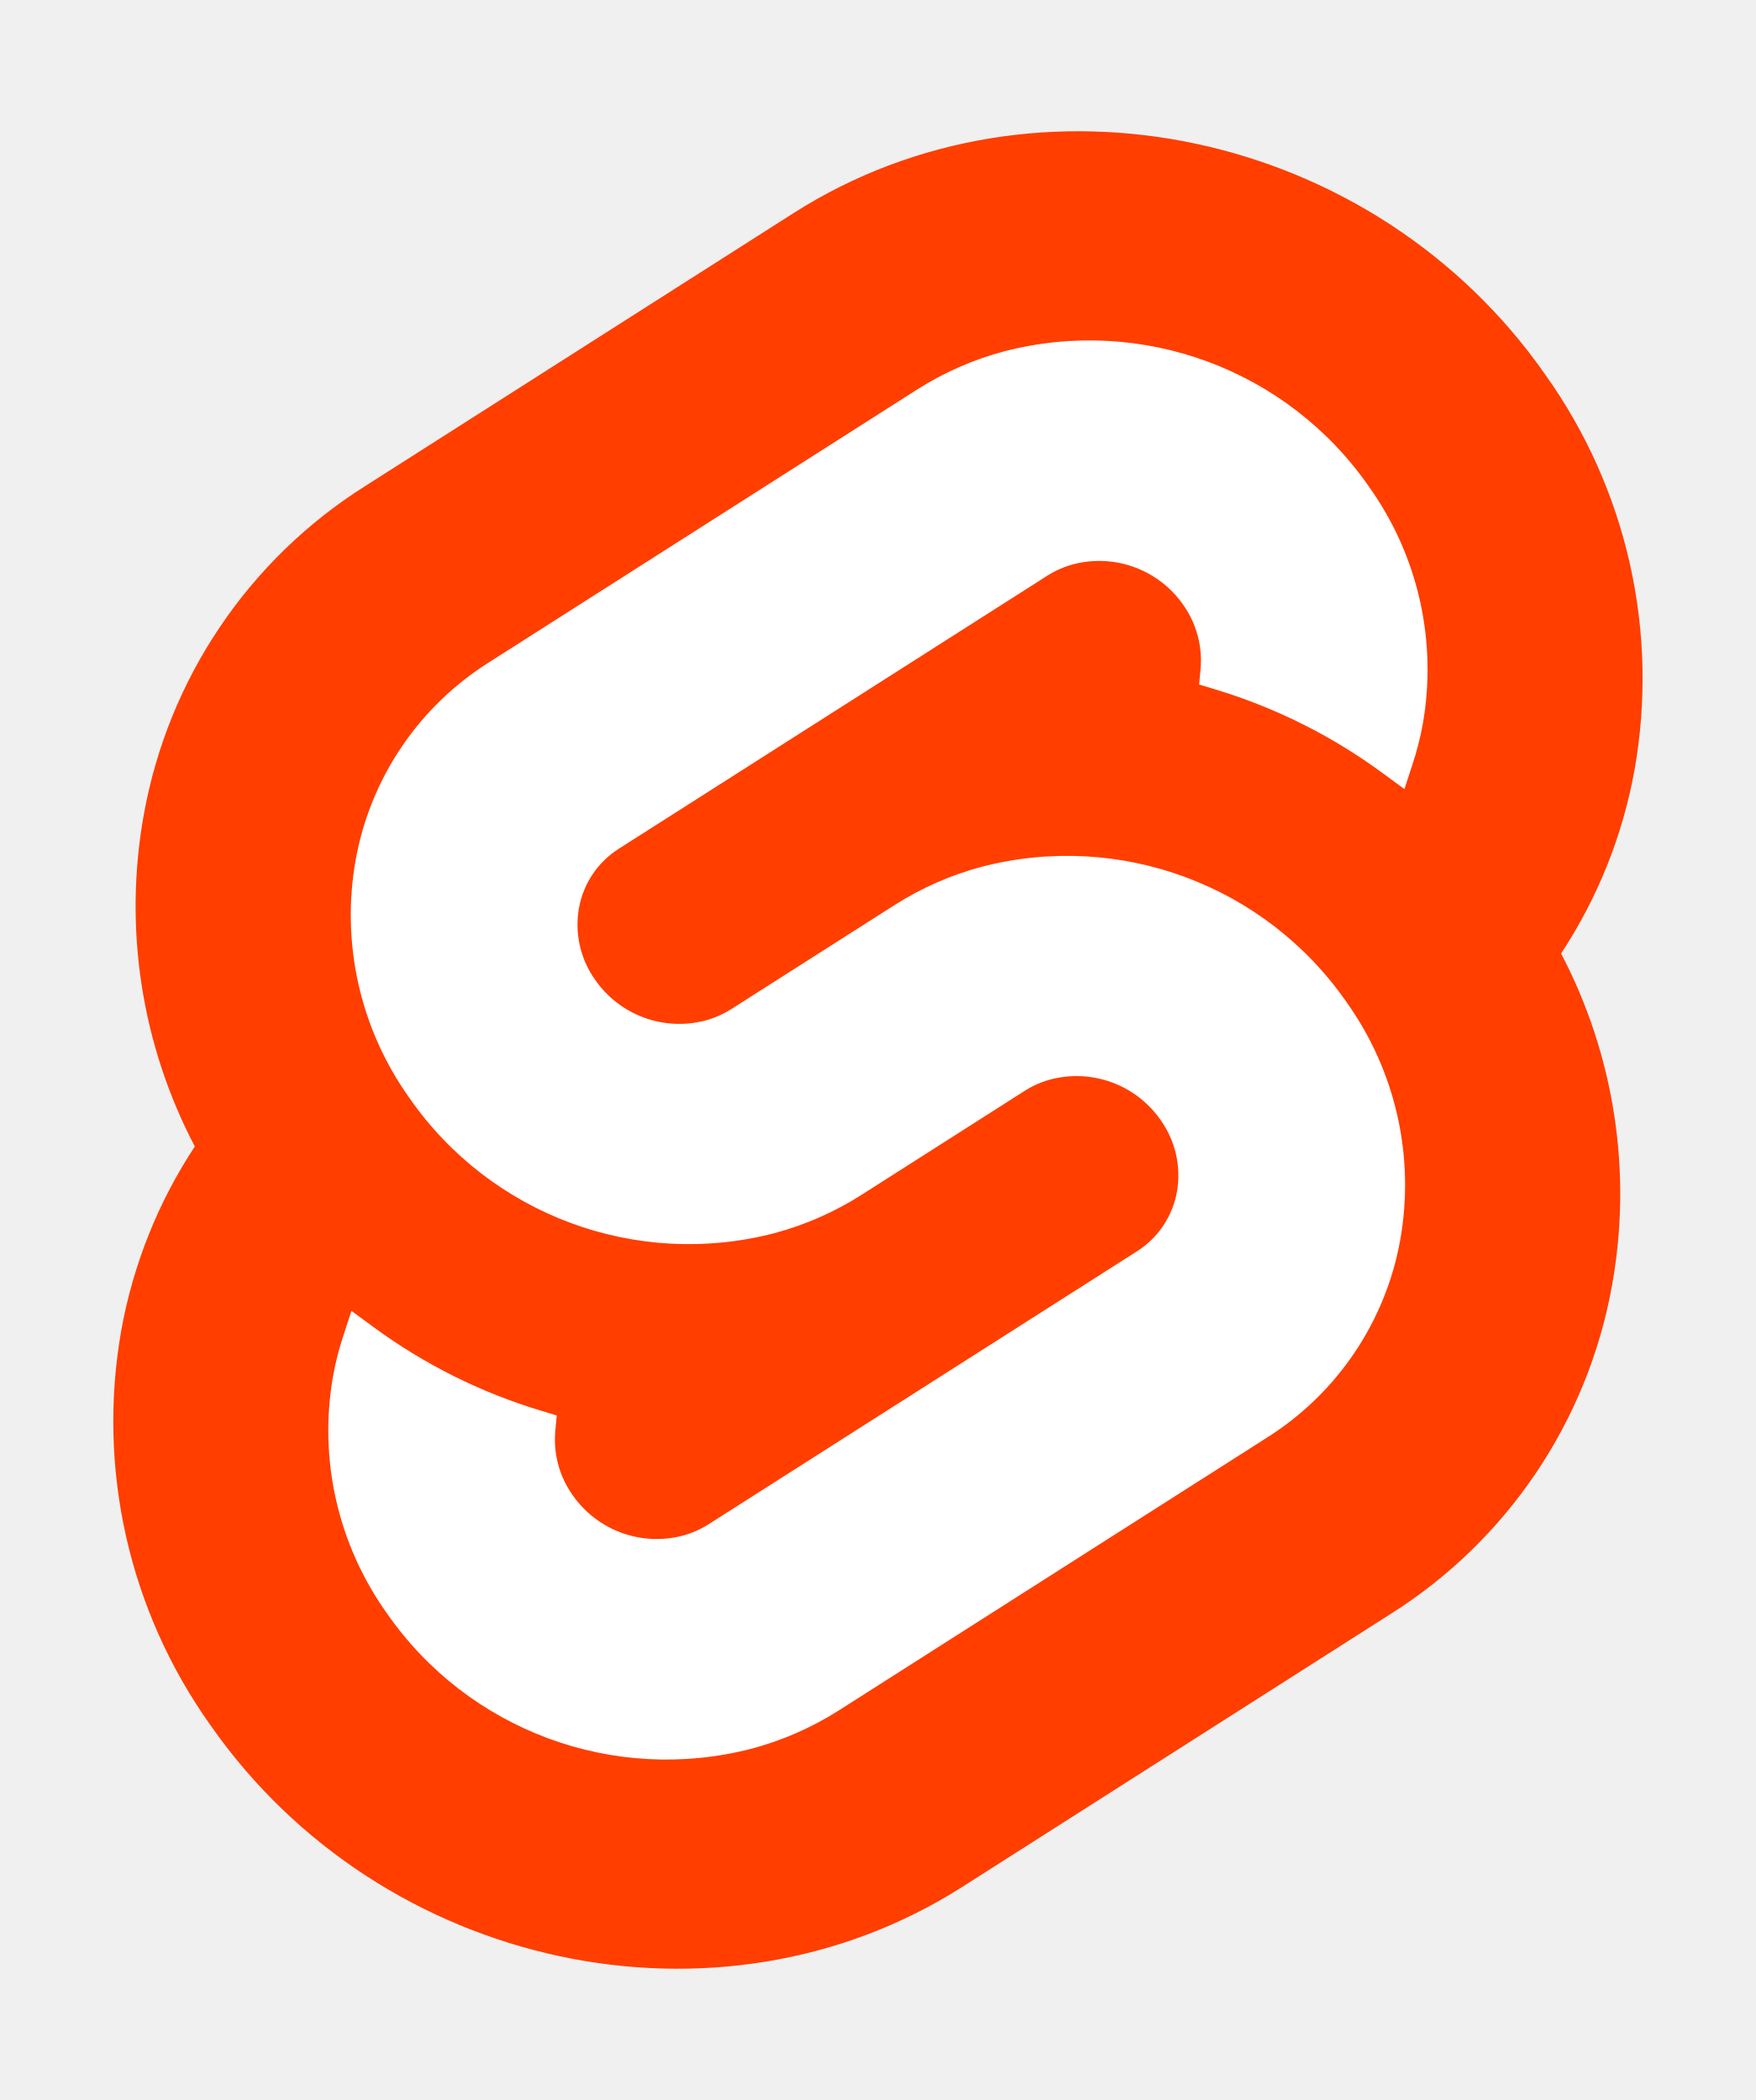
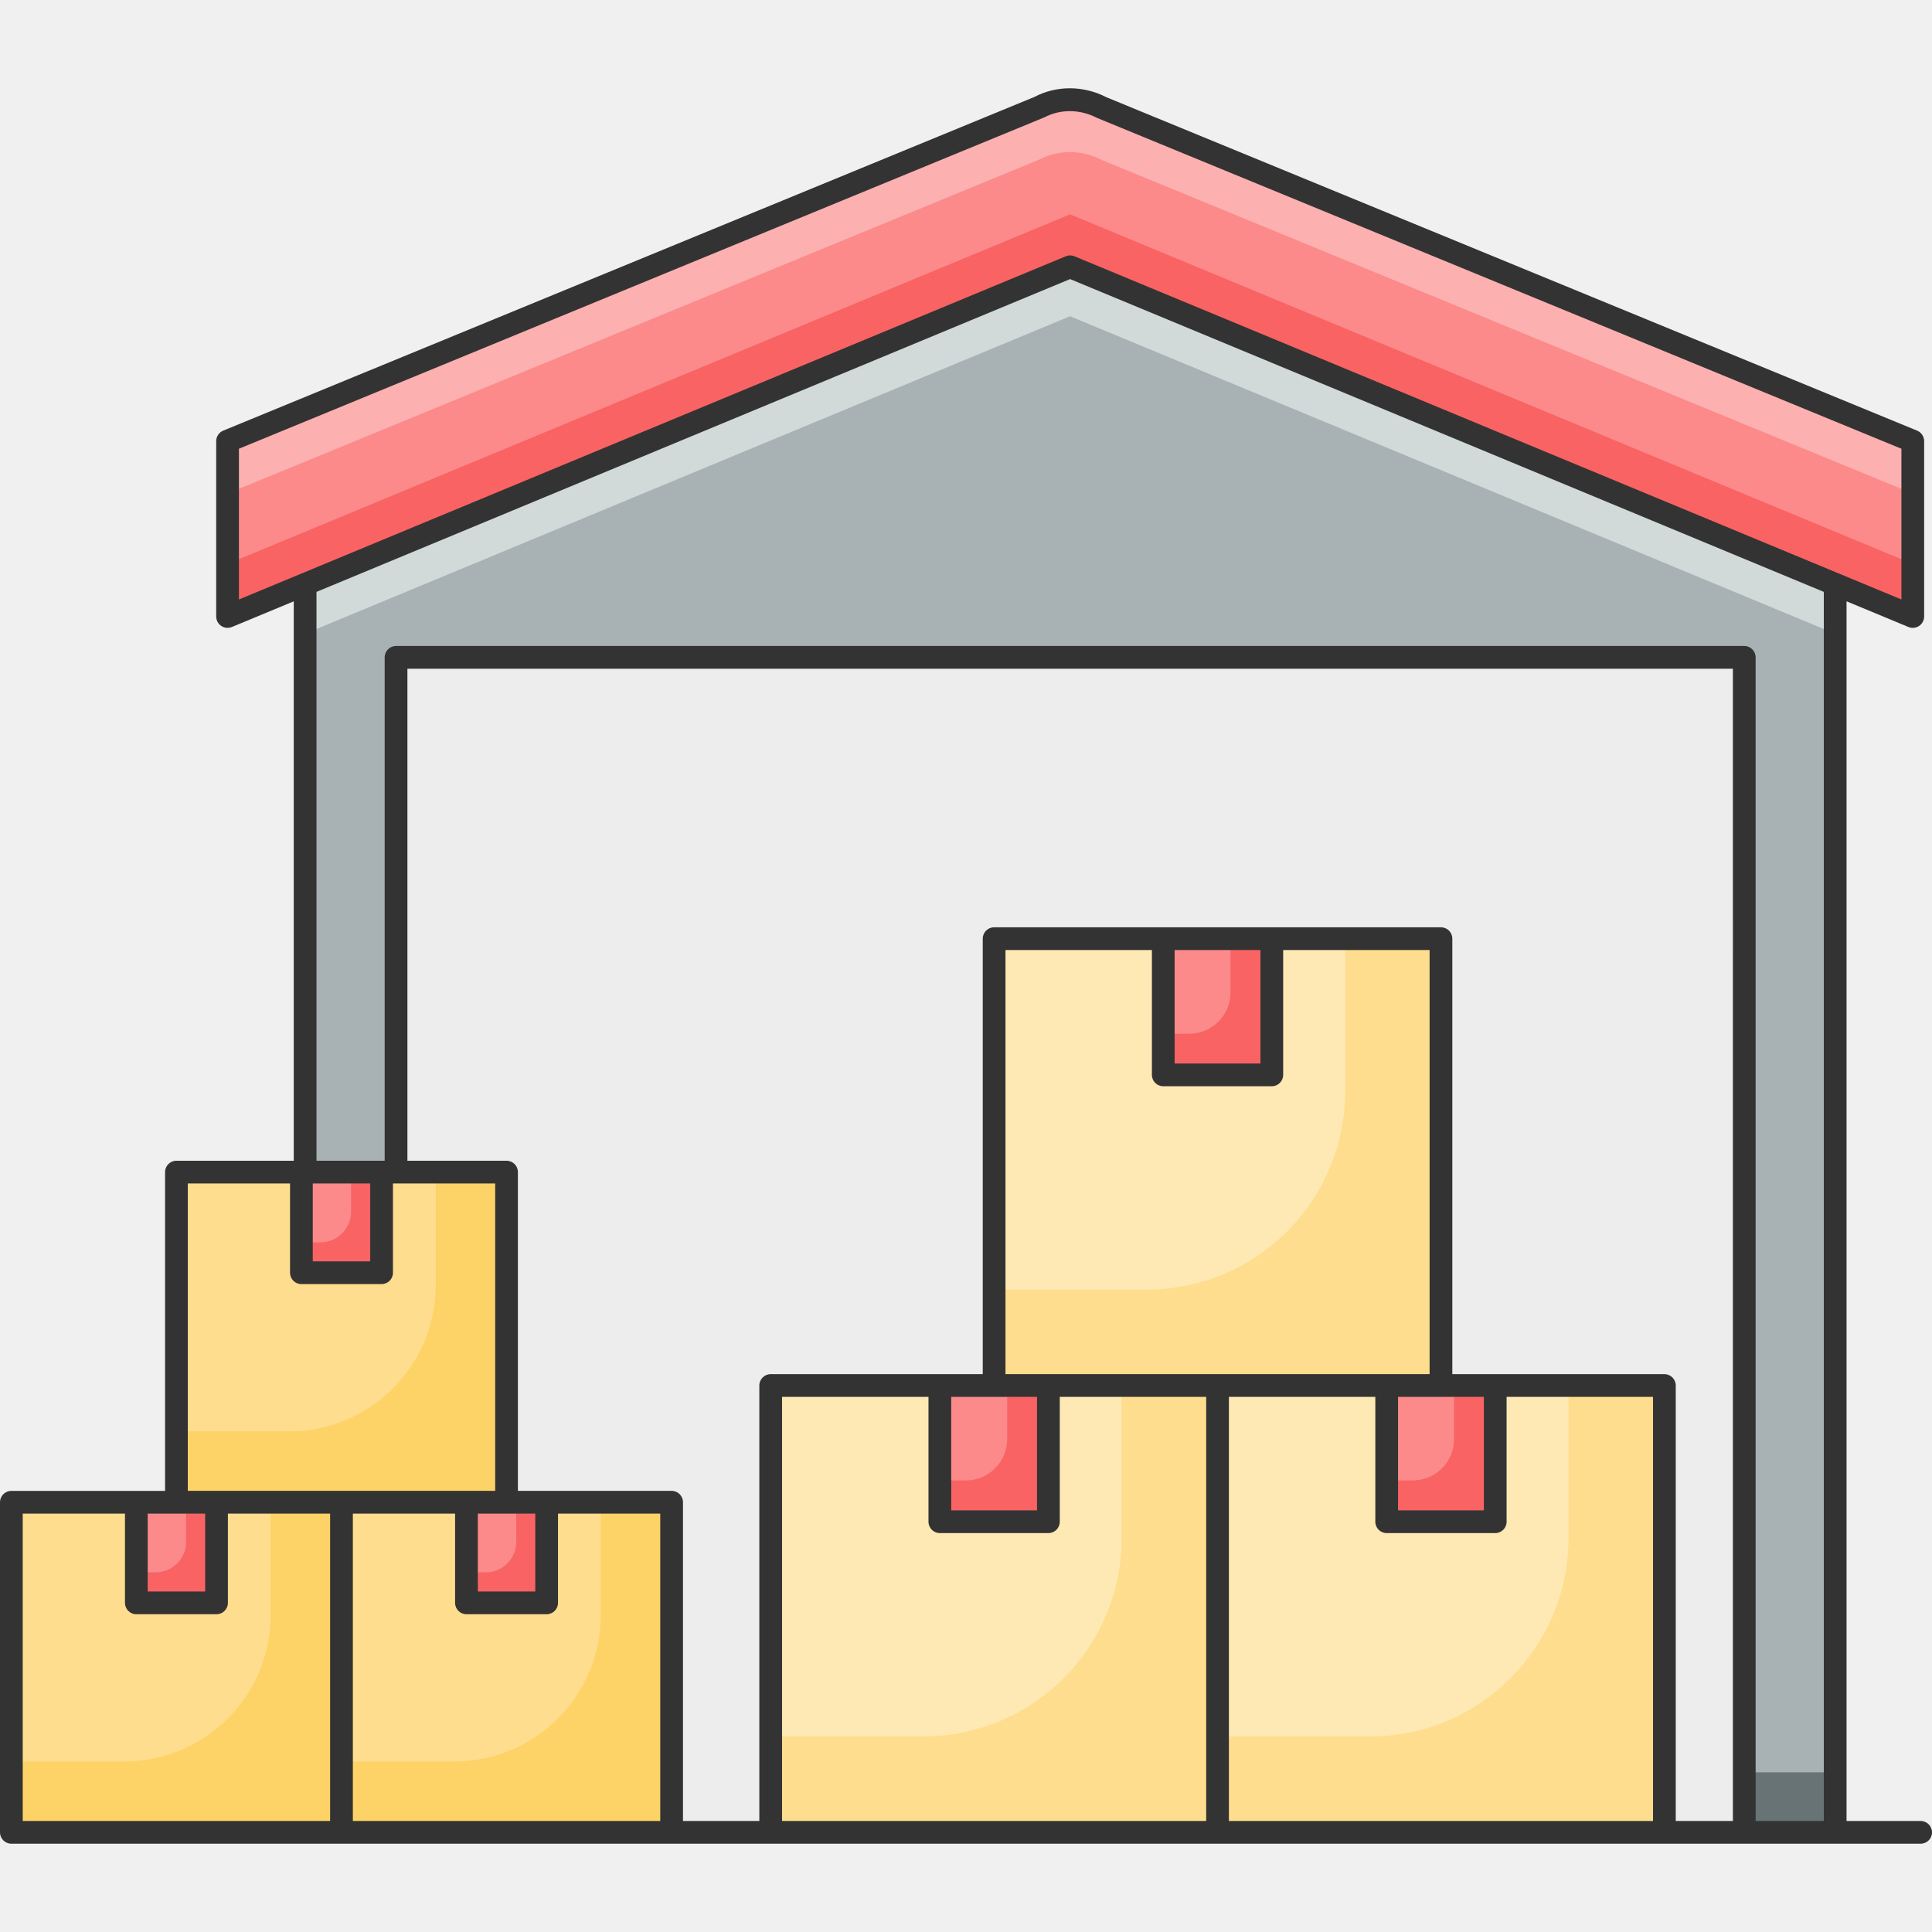
- <svg xmlns="http://www.w3.org/2000/svg" width="107" height="128" viewBox="0 0 107 128">
-   <path d="M94.157 22.819c-10.4-14.885-30.94-19.297-45.792-9.835L22.282 29.608A29.92 29.92 0 0 0 8.764 49.65a31.5 31.5 0 0 0 3.108 20.231 30 30 0 0 0-4.477 11.183 31.9 31.9 0 0 0 5.448 24.116c10.402 14.887 30.942 19.297 45.791 9.835l26.083-16.624A29.92 29.92 0 0 0 98.235 78.35a31.53 31.53 0 0 0-3.105-20.232 30 30 0 0 0 4.474-11.182 31.88 31.88 0 0 0-5.447-24.116" style="fill:#ff3e00" />
-   <path d="M45.817 106.582a20.72 20.72 0 0 1-22.237-8.243 19.17 19.17 0 0 1-3.277-14.503 18 18 0 0 1 .624-2.435l.49-1.498 1.337.981a33.6 33.6 0 0 0 10.203 5.098l.97.294-.09.968a5.85 5.85 0 0 0 1.052 3.878 6.24 6.24 0 0 0 6.695 2.485 5.8 5.8 0 0 0 1.603-.704L69.27 76.28a5.43 5.43 0 0 0 2.45-3.631 5.8 5.8 0 0 0-.987-4.371 6.24 6.24 0 0 0-6.698-2.487 5.7 5.7 0 0 0-1.6.704l-9.953 6.345a19 19 0 0 1-5.296 2.326 20.72 20.72 0 0 1-22.237-8.243 19.17 19.17 0 0 1-3.277-14.502 17.99 17.99 0 0 1 8.13-12.052l26.081-16.623a19 19 0 0 1 5.3-2.329 20.72 20.72 0 0 1 22.237 8.243 19.17 19.17 0 0 1 3.277 14.503 18 18 0 0 1-.624 2.435l-.49 1.498-1.337-.98a33.6 33.6 0 0 0-10.203-5.1l-.97-.294.09-.968a5.86 5.86 0 0 0-1.052-3.878 6.24 6.24 0 0 0-6.696-2.485 5.8 5.8 0 0 0-1.602.704L37.73 51.72a5.42 5.42 0 0 0-2.449 3.63 5.79 5.79 0 0 0 .986 4.372 6.24 6.24 0 0 0 6.698 2.486 5.8 5.8 0 0 0 1.602-.704l9.952-6.342a19 19 0 0 1 5.295-2.328 20.72 20.72 0 0 1 22.237 8.242 19.17 19.17 0 0 1 3.277 14.503 18 18 0 0 1-8.13 12.053l-26.081 16.622a19 19 0 0 1-5.3 2.328" style="fill:#fff" />
+ <svg xmlns="http://www.w3.org/2000/svg" width="800px" height="800px" viewBox="0 0 512 512" id="Layer_1" version="1.1" xml:space="preserve">
+   <g id="_x30_7_Warehouse">
+     <g>
+       <g>
+         <g>
+           <g>
+             <rect height="311.406" style="fill:#EDEDED;" width="357.286" x="104.965" y="174.191" />
+           </g>
+           <g>
+             <g>
+               <polygon points="486.34,154.847 486.34,485.588 462.246,485.588 462.246,174.203 104.959,174.203         104.959,485.588 80.864,485.588 80.864,154.847 283.582,70.715       " style="fill:#A8B2B4;" />
+             </g>
+           </g>
+           <g>
+             <g>
+               <polygon points="486.34,154.847 486.34,167.938 283.582,83.807 80.864,167.938 80.864,154.847         283.582,70.715       " style="fill:#D1DAD9;" />
+             </g>
+           </g>
+           <g>
+             <g>
+               <rect height="15.903" style="fill:#677375;" width="24.095" x="80.864" y="469.685" />
+             </g>
+             <g>
+               <rect height="15.903" style="fill:#677375;" width="24.095" x="462.246" y="469.685" />
+             </g>
+           </g>
+           <g>
+             <g>
+               <path d="M506.907,116.903v46.476L283.588,70.7L60.309,163.379v-46.476l215.047-88.462        c5.14-2.691,11.285-2.691,16.464,0L506.907,116.903z" style="fill:#FC8A8A;" />
+             </g>
+           </g>
+           <g>
+             <g>
+               <polygon points="506.901,149.444 506.901,163.379 283.582,70.694 60.303,163.379 60.303,149.444         283.582,56.799       " style="fill:#F96364;" />
+             </g>
+           </g>
+           <g>
+             <g>
+               <path d="M506.901,116.897v13.895L291.814,42.324c-5.18-2.691-11.324-2.691-16.465,0L60.302,130.792        v-13.895l215.047-88.468c5.14-2.691,11.285-2.691,16.465,0L506.901,116.897z" style="fill:#FCB0B0;" />
+             </g>
+           </g>
+         </g>
+         <g>
+           <g>
+             <g>
+               <rect height="118.418" style="fill:#FEE9B4;" width="118.418" x="204.244" y="367.172" />
+             </g>
+             <g>
+               <path d="M322.662,367.152V485.59H204.223v-25.411h40.422c29.04,0,52.605-23.503,52.605-52.605v-40.423        L322.662,367.152L322.662,367.152z" style="fill:#FEDD8E;" />
+             </g>
+             <g>
+               <rect height="118.418" style="fill:#FEE9B4;" width="118.418" x="322.662" y="367.172" />
+             </g>
+             <g>
+               <path d="M441.08,367.152V485.59H322.642v-25.411h40.422c29.04,0,52.605-23.503,52.605-52.605v-40.423        L441.08,367.152L441.08,367.152z" style="fill:#FEDD8E;" />
+             </g>
+           </g>
+           <g>
+             <rect height="118.418" style="fill:#FEE9B4;" width="118.418" x="263.453" y="248.754" />
+           </g>
+           <g>
+             <path d="M381.899,248.723v118.439H263.461v-25.411h40.422c29.04,0,52.605-23.504,52.605-52.605v-40.423       L381.899,248.723L381.899,248.723z" style="fill:#FEDD8E;" />
+           </g>
+           <g>
+             <g>
+               <rect height="36.105" style="fill:#FC8A8A;" width="28.765" x="249.07" y="367.172" />
+             </g>
+             <g>
+               <rect height="36.105" style="fill:#FC8A8A;" width="28.765" x="308.279" y="248.754" />
+             </g>
+             <g>
+               <rect height="36.105" style="fill:#FC8A8A;" width="28.765" x="367.488" y="367.172" />
+             </g>
+           </g>
+           <g>
+             <g>
+               <path d="M277.857,367.162v36.116h-28.794v-10.952h6.892c6.029,0,10.95-4.861,10.95-10.952v-14.212        H277.857z" style="fill:#F96364;" />
+             </g>
+             <g>
+               <path d="M337.046,248.723v36.116h-28.794v-10.89h6.89c6.091,0,10.952-4.922,10.952-10.952v-14.274        H337.046z" style="fill:#F96364;" />
+             </g>
+             <g>
+               <path d="M396.234,367.162v36.116h-28.732v-10.952h6.892c6.03,0,10.95-4.861,10.95-10.952v-14.212        H396.234z" style="fill:#F96364;" />
+             </g>
+           </g>
+         </g>
+         <g>
+           <g>
+             <g>
+               <rect height="87.486" style="fill:#FEDD8E;" width="87.486" x="3.013" y="398.104" />
+             </g>
+             <g>
+               <path d="M90.499,398.089v87.501H2.998v-18.773h29.863c21.455,0,38.864-17.364,38.864-38.864v-29.864        L90.499,398.089L90.499,398.089z" style="fill:#FDD367;" />
+             </g>
+             <g>
+               <rect height="87.486" style="fill:#FEDD8E;" width="87.486" x="90.499" y="398.104" />
+             </g>
+             <g>
+               <path d="M177.985,398.089v87.501H90.484v-18.773h29.863c21.455,0,38.864-17.364,38.864-38.864v-29.864        L177.985,398.089L177.985,398.089z" style="fill:#FDD367;" />
+             </g>
+           </g>
+           <g>
+             <rect height="87.486" style="fill:#FEDD8E;" width="87.486" x="46.756" y="310.618" />
+           </g>
+           <g>
+             <path d="M134.263,310.596v87.501H46.762v-18.773h29.863c21.455,0,38.864-17.364,38.864-38.864v-29.864       L134.263,310.596L134.263,310.596z" style="fill:#FDD367;" />
+           </g>
+           <g>
+             <g>
+               <rect height="26.674" style="fill:#FC8A8A;" width="21.251" x="36.131" y="398.104" />
+             </g>
+             <g>
+               <rect height="26.674" style="fill:#FC8A8A;" width="21.251" x="79.874" y="310.618" />
+             </g>
+             <g>
+               <rect height="26.674" style="fill:#FC8A8A;" width="21.251" x="123.617" y="398.104" />
+             </g>
+           </g>
+           <g>
+             <g>
+               <path d="M57.398,398.097v26.682H36.125v-8.091h5.092c4.454,0,8.09-3.591,8.09-8.091v-10.5H57.398z" style="fill:#F96364;" />
+             </g>
+             <g>
+               <path d="M101.126,310.596v26.682H79.853v-8.046h5.09c4.5,0,8.091-3.637,8.091-8.091v-10.545H101.126z" style="fill:#F96364;" />
+             </g>
+             <g>
+               <path d="M144.854,398.097v26.682h-21.227v-8.091h5.092c4.454,0,8.09-3.591,8.09-8.091v-10.5H144.854z" style="fill:#F96364;" />
+             </g>
+           </g>
+         </g>
+       </g>
+       <path d="M508.989,482.577h-19.636V159.353l16.4,6.807c0.921,0.392,1.988,0.282,2.823-0.274    c0.839-0.561,1.341-1.499,1.341-2.506v-46.476c0-1.22-0.737-2.321-1.867-2.784L293.208,25.768c-6.047-3.142-13.248-3.142-19-0.11    L59.162,114.12c-1.129,0.463-1.867,1.564-1.867,2.784v46.476c0,1.008,0.502,1.945,1.341,2.506c0.502,0.333,1.083,0.506,1.67,0.506    c0.393,0,0.784-0.075,1.153-0.231l16.389-6.803v148.25H46.753c-1.663,0-3.012,1.349-3.012,3.012v84.474H3.012    c-1.663,0-3.012,1.349-3.012,3.012v87.485c0,1.663,1.349,3.012,3.012,3.012h505.977c1.663,0,3.012-1.349,3.012-3.012    S510.652,482.577,508.989,482.577z M63.32,158.869v-39.95l213.431-87.811c4.271-2.224,9.384-2.228,13.926,0.118l213.218,87.696    v39.946L284.744,67.917c-0.369-0.153-0.761-0.231-1.153-0.231s-0.784,0.078-1.153,0.231L63.32,158.869z M82.886,313.631h15.228    v20.647H82.886V313.631z M39.144,401.116h7.612h7.616v20.651H39.144V401.116z M87.486,482.577H6.024v-81.461h27.095v23.663    c0,1.663,1.349,3.012,3.012,3.012h21.251c1.663,0,3.012-1.349,3.012-3.012v-23.663h27.091v81.461H87.486z M49.767,395.092V313.63    h27.095v23.66c0,1.662,1.349,3.012,3.012,3.012h21.252c1.662,0,3.012-1.35,3.012-3.012v-23.66h27.091v81.462h-40.73H49.767z     M134.24,401.116h7.616v20.651h-15.228v-20.651H134.24z M174.975,482.577H93.51v-81.461h27.095v23.663    c0,1.663,1.349,3.012,3.012,3.012h21.252c1.663,0,3.012-1.349,3.012-3.012v-23.663h27.095L174.975,482.577L174.975,482.577z     M249.071,406.289h28.766c1.663,0,3.012-1.35,3.012-3.012v-33.092h38.801v112.392H207.254V370.185h38.805v33.092    C246.06,404.939,247.408,406.289,249.071,406.289z M308.277,287.869h28.766c1.663,0,3.012-1.349,3.012-3.012v-33.091h38.805    v112.396h-56.197h-56.198V251.766h38.801v33.091C305.265,286.52,306.614,287.869,308.277,287.869z M311.289,281.845v-30.079    h22.742v30.079H311.289z M438.069,482.577H325.673V370.185h38.801v33.092c0,1.662,1.35,3.012,3.012,3.012h28.766    c1.663,0,3.012-1.35,3.012-3.012v-33.092h38.805V482.577z M393.24,400.265h-22.742v-30.08h11.373h11.369L393.24,400.265    L393.24,400.265z M274.825,370.185v30.08h-22.742v-30.08h11.369H274.825z M459.234,482.577h-15.142V367.173    c0-1.663-1.349-3.012-3.012-3.012h-56.198V248.755c0-1.663-1.349-3.012-3.012-3.012H263.452c-1.663,0-3.012,1.349-3.012,3.012    v115.407h-56.198c-1.662,0-3.012,1.349-3.012,3.012v115.403h-20.231v-84.473c0-1.663-1.35-3.012-3.012-3.012h-40.735v-84.474    c0-1.663-1.349-3.012-3.012-3.012h-26.271V177.214h351.266L459.234,482.577L459.234,482.577z M483.33,482.577h-18.071V174.203    c0-1.663-1.349-3.012-3.012-3.012h-357.29c-1.663,0-3.012,1.349-3.012,3.012v133.404H83.874v-150.75L283.59,73.961l199.74,82.893    L483.33,482.577L483.33,482.577z" style="fill:#333333;" />
+     </g>
+   </g>
</svg>
